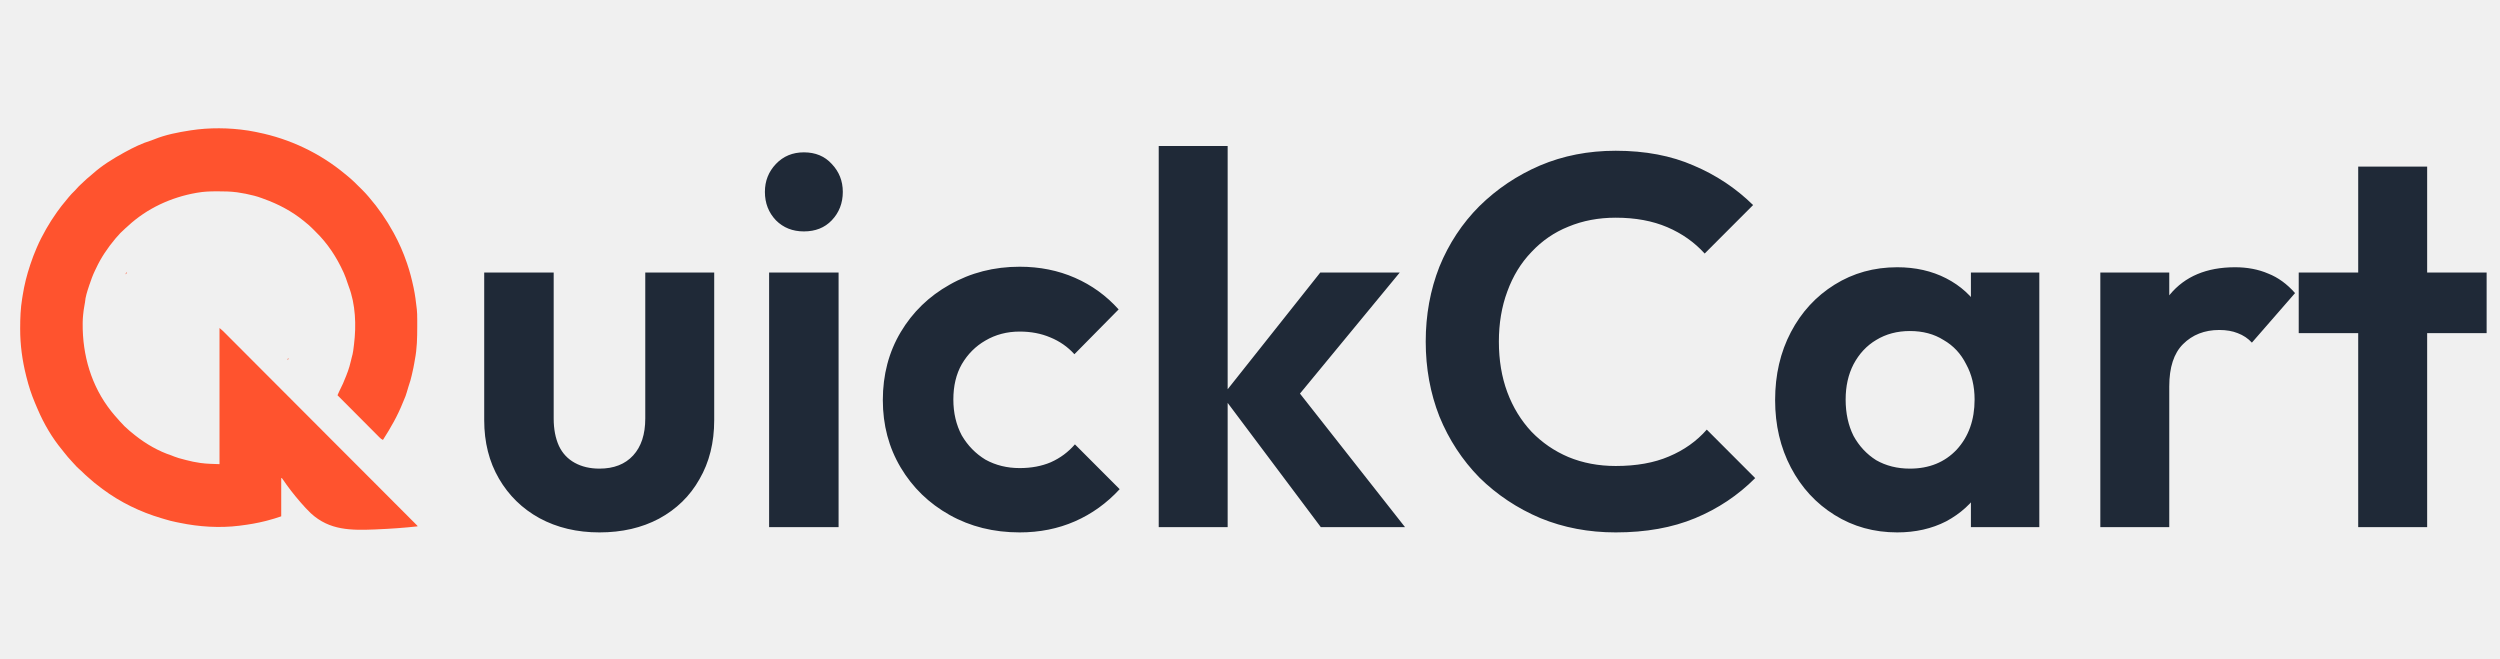
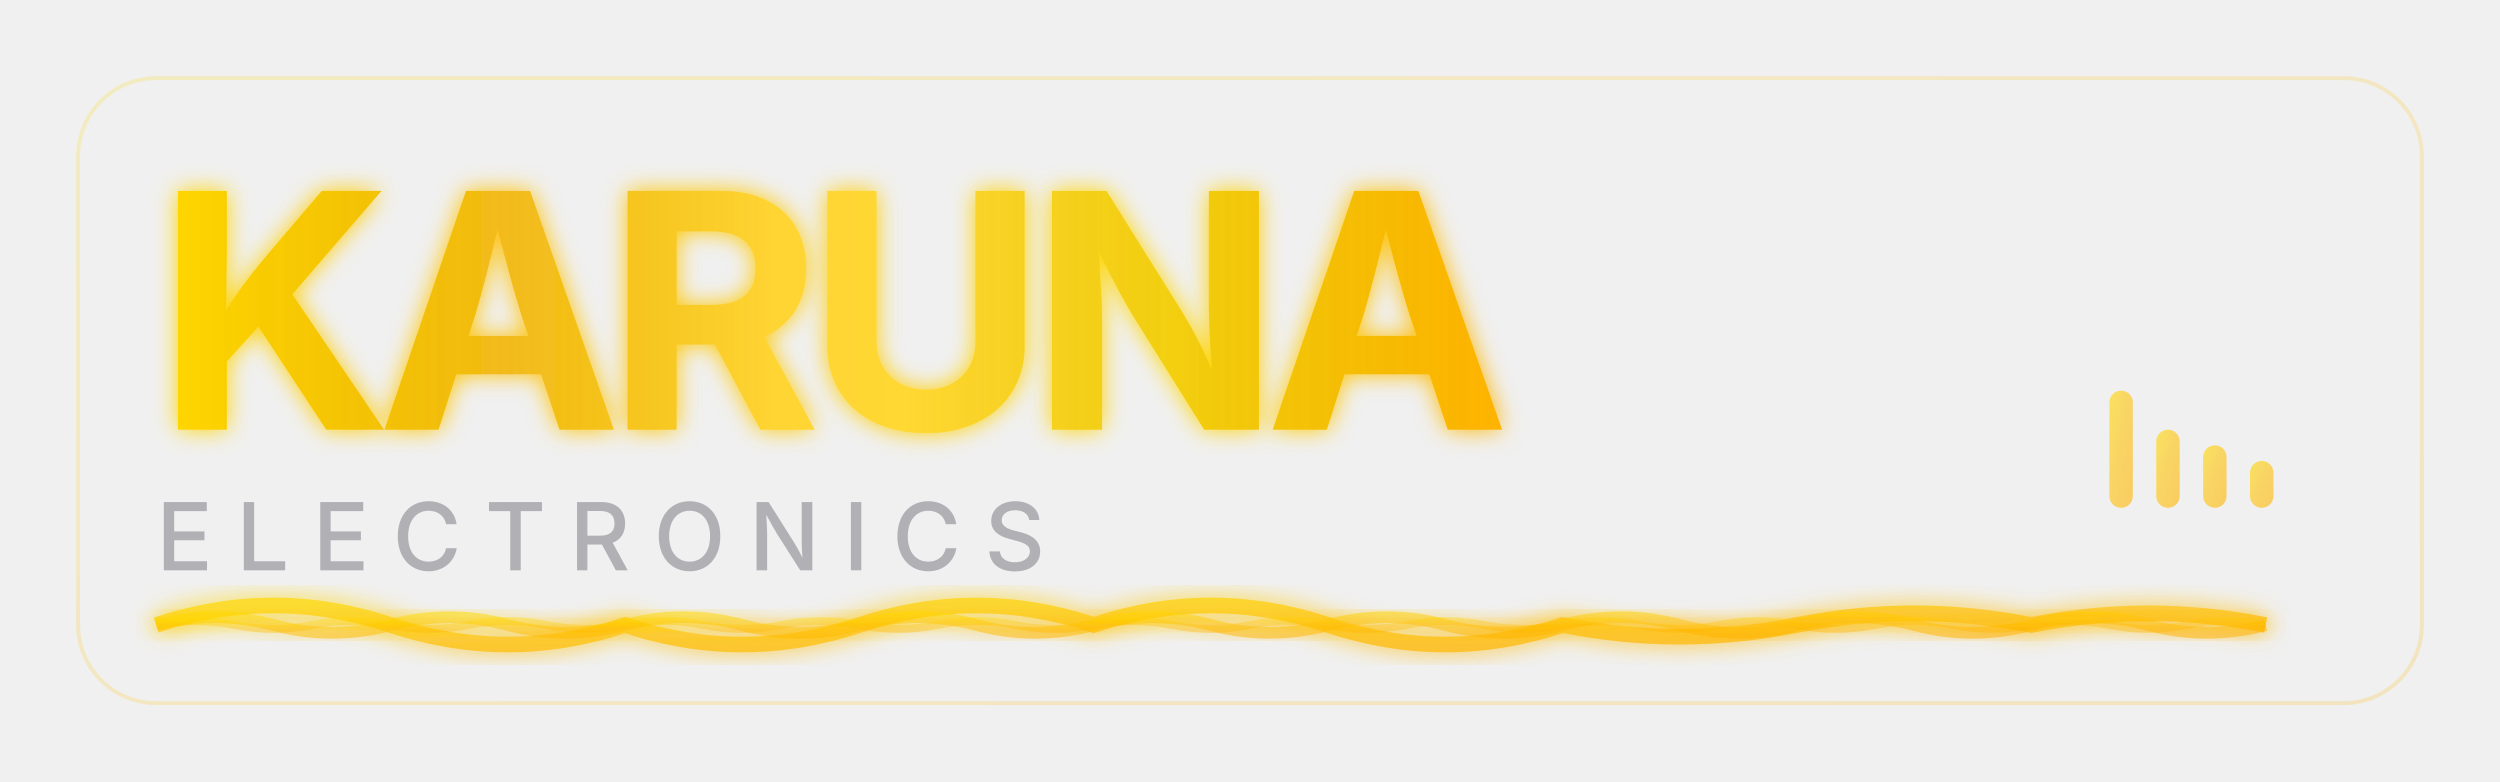
- <svg xmlns="http://www.w3.org/2000/svg" width="129" height="34" viewBox="0 0 129 34" fill="none">
-   <path d="M30.933 27.472C29.774 27.472 28.742 27.227 27.837 26.737C26.95 26.248 26.253 25.568 25.746 24.697C25.239 23.827 24.985 22.821 24.985 21.678V14.062H28.57V21.597C28.57 22.141 28.661 22.612 28.842 23.011C29.023 23.392 29.294 23.682 29.656 23.881C30.019 24.081 30.444 24.181 30.933 24.181C31.675 24.181 32.255 23.954 32.671 23.501C33.087 23.047 33.296 22.413 33.296 21.597V14.062H36.853V21.678C36.853 22.839 36.6 23.854 36.093 24.725C35.604 25.595 34.907 26.275 34.002 26.765C33.115 27.236 32.092 27.472 30.933 27.472ZM39.686 27.2V14.062H43.271V27.2H39.686ZM41.479 11.941C40.9 11.941 40.42 11.75 40.039 11.369C39.659 10.97 39.469 10.481 39.469 9.901C39.469 9.338 39.659 8.858 40.039 8.459C40.42 8.06 40.9 7.861 41.479 7.861C42.076 7.861 42.556 8.06 42.918 8.459C43.298 8.858 43.489 9.338 43.489 9.901C43.489 10.481 43.298 10.97 42.918 11.369C42.556 11.75 42.076 11.941 41.479 11.941ZM52.615 27.472C51.275 27.472 50.071 27.173 49.003 26.574C47.935 25.976 47.093 25.16 46.477 24.126C45.862 23.093 45.554 21.932 45.554 20.645C45.554 19.339 45.862 18.169 46.477 17.136C47.093 16.102 47.935 15.286 49.003 14.688C50.089 14.071 51.293 13.763 52.615 13.763C53.647 13.763 54.597 13.953 55.466 14.334C56.336 14.715 57.087 15.259 57.721 15.966L55.439 18.278C55.095 17.897 54.679 17.607 54.19 17.408C53.719 17.208 53.194 17.109 52.615 17.109C51.963 17.109 51.375 17.263 50.85 17.571C50.343 17.861 49.935 18.269 49.627 18.795C49.338 19.303 49.193 19.91 49.193 20.617C49.193 21.306 49.338 21.923 49.627 22.467C49.935 22.993 50.343 23.41 50.85 23.718C51.375 24.008 51.963 24.153 52.615 24.153C53.212 24.153 53.746 24.054 54.217 23.854C54.706 23.637 55.122 23.328 55.466 22.929L57.775 25.241C57.105 25.967 56.336 26.52 55.466 26.901C54.597 27.281 53.647 27.472 52.615 27.472ZM68.154 27.2L63.076 20.427L68.127 14.062H72.228L66.308 21.243L66.443 19.502L72.499 27.2H68.154ZM59.79 27.2V7.534H63.347V27.2H59.79ZM83.371 27.472C81.977 27.472 80.683 27.227 79.488 26.737C78.293 26.23 77.243 25.532 76.338 24.643C75.45 23.736 74.762 22.685 74.273 21.488C73.803 20.291 73.567 19.003 73.567 17.625C73.567 16.247 73.803 14.96 74.273 13.763C74.762 12.566 75.45 11.524 76.338 10.635C77.243 9.746 78.284 9.048 79.461 8.541C80.656 8.033 81.959 7.779 83.371 7.779C84.892 7.779 86.232 8.033 87.391 8.541C88.549 9.03 89.572 9.71 90.46 10.581L87.961 13.083C87.436 12.503 86.793 12.049 86.033 11.723C85.272 11.397 84.385 11.233 83.371 11.233C82.484 11.233 81.669 11.387 80.927 11.696C80.203 11.986 79.569 12.421 79.026 13.001C78.483 13.563 78.067 14.243 77.777 15.041C77.487 15.821 77.342 16.682 77.342 17.625C77.342 18.586 77.487 19.457 77.777 20.237C78.067 21.016 78.483 21.696 79.026 22.277C79.569 22.839 80.203 23.274 80.927 23.582C81.669 23.89 82.484 24.045 83.371 24.045C84.44 24.045 85.354 23.881 86.114 23.555C86.893 23.229 87.545 22.766 88.07 22.168L90.568 24.67C89.681 25.559 88.649 26.248 87.472 26.737C86.295 27.227 84.928 27.472 83.371 27.472ZM97.897 27.472C96.702 27.472 95.625 27.173 94.665 26.574C93.705 25.976 92.954 25.16 92.411 24.126C91.868 23.093 91.596 21.932 91.596 20.645C91.596 19.339 91.868 18.169 92.411 17.136C92.954 16.102 93.705 15.286 94.665 14.688C95.625 14.089 96.702 13.79 97.897 13.79C98.838 13.79 99.68 13.981 100.422 14.361C101.165 14.742 101.753 15.277 102.188 15.966C102.64 16.637 102.885 17.399 102.921 18.251V22.984C102.885 23.854 102.64 24.625 102.188 25.296C101.753 25.967 101.165 26.502 100.422 26.901C99.68 27.281 98.838 27.472 97.897 27.472ZM98.549 24.181C99.544 24.181 100.35 23.854 100.966 23.201C101.581 22.53 101.889 21.669 101.889 20.617C101.889 19.928 101.744 19.321 101.454 18.795C101.183 18.251 100.794 17.834 100.287 17.544C99.798 17.235 99.219 17.081 98.549 17.081C97.897 17.081 97.317 17.235 96.81 17.544C96.322 17.834 95.932 18.251 95.643 18.795C95.371 19.321 95.235 19.928 95.235 20.617C95.235 21.325 95.371 21.95 95.643 22.494C95.932 23.02 96.322 23.437 96.81 23.745C97.317 24.035 97.897 24.181 98.549 24.181ZM101.699 27.2V23.664L102.269 20.454L101.699 17.299V14.062H105.229V27.2H101.699ZM108.377 27.2V14.062H111.934V27.2H108.377ZM111.934 19.937L110.549 19.013C110.712 17.399 111.183 16.129 111.962 15.205C112.74 14.262 113.863 13.79 115.329 13.79C115.963 13.79 116.533 13.899 117.04 14.117C117.547 14.316 118.009 14.652 118.425 15.123L116.198 17.68C115.999 17.462 115.755 17.299 115.465 17.19C115.194 17.081 114.877 17.027 114.515 17.027C113.754 17.027 113.129 17.272 112.641 17.761C112.17 18.233 111.934 18.958 111.934 19.937ZM121.683 27.2V8.595H125.241V27.2H121.683ZM118.614 17.19V14.062H128.31V17.19H118.614Z" fill="#1F2937" />
-   <mask id="mask0_3277_1003" style="mask-type:luminance" maskUnits="userSpaceOnUse" x="0" y="5" width="23" height="24">
-     <path d="M22.632 5.667H0V28.334H22.632V5.667Z" fill="white" />
-   </mask>
-   <g mask="url(#mask0_3277_1003)">
-     <path d="M12.769 6.732C12.791 6.735 12.814 6.739 12.837 6.742C12.953 6.76 13.067 6.781 13.181 6.805C13.225 6.815 13.269 6.824 13.313 6.833C14.947 7.163 16.503 7.897 17.787 8.964C17.819 8.991 17.852 9.018 17.886 9.044C18.155 9.259 18.399 9.504 18.643 9.748C18.662 9.766 18.68 9.785 18.7 9.805C18.807 9.912 18.909 10.021 19.007 10.137C19.022 10.154 19.022 10.154 19.037 10.172C19.521 10.733 19.942 11.339 20.297 11.99C20.309 12.011 20.32 12.031 20.332 12.053C20.591 12.53 20.811 13.027 20.986 13.542C20.993 13.563 21.001 13.585 21.009 13.607C21.142 13.996 21.244 14.389 21.33 14.791C21.334 14.812 21.339 14.832 21.343 14.853C21.418 15.202 21.462 15.557 21.502 15.912C21.504 15.927 21.506 15.943 21.508 15.959C21.526 16.117 21.527 16.274 21.528 16.434C21.528 16.463 21.528 16.493 21.529 16.523C21.529 16.617 21.529 16.712 21.529 16.806C21.529 16.822 21.529 16.838 21.529 16.855C21.53 17.424 21.519 17.984 21.41 18.545C21.397 18.615 21.385 18.684 21.374 18.754C21.349 18.909 21.314 19.061 21.28 19.213C21.268 19.263 21.257 19.312 21.246 19.362C21.205 19.545 21.156 19.721 21.093 19.898C21.079 19.945 21.064 19.991 21.05 20.037C21.043 20.06 21.036 20.084 21.029 20.108C21.014 20.155 21 20.204 20.986 20.252C20.95 20.373 20.912 20.489 20.858 20.603C20.836 20.652 20.816 20.701 20.796 20.751C20.523 21.442 20.16 22.077 19.76 22.7C19.684 22.667 19.636 22.624 19.578 22.566C19.558 22.547 19.539 22.527 19.52 22.508C19.499 22.487 19.478 22.465 19.457 22.444C19.434 22.422 19.412 22.399 19.39 22.377C19.329 22.317 19.269 22.256 19.209 22.195C19.146 22.132 19.083 22.069 19.02 22.006C18.9 21.886 18.781 21.766 18.662 21.646C18.526 21.509 18.39 21.373 18.254 21.236C17.974 20.956 17.695 20.675 17.415 20.394C17.443 20.323 17.473 20.255 17.508 20.187C17.643 19.924 17.763 19.659 17.867 19.381C17.872 19.367 17.877 19.353 17.883 19.339C17.893 19.311 17.904 19.283 17.914 19.255C17.927 19.222 17.939 19.189 17.952 19.156C18.012 18.996 18.055 18.833 18.095 18.666C18.102 18.64 18.108 18.614 18.115 18.587C18.127 18.536 18.14 18.485 18.152 18.434C18.164 18.384 18.177 18.334 18.191 18.285C18.222 18.16 18.234 18.032 18.25 17.905C18.255 17.86 18.261 17.815 18.267 17.77C18.388 16.792 18.35 15.698 17.991 14.769C17.968 14.709 17.948 14.648 17.928 14.587C17.872 14.414 17.813 14.246 17.738 14.08C17.73 14.064 17.723 14.048 17.716 14.032C17.369 13.269 16.899 12.554 16.297 11.968C16.244 11.916 16.192 11.863 16.14 11.81C16.013 11.68 15.88 11.564 15.737 11.451C15.715 11.433 15.694 11.416 15.671 11.397C15.06 10.899 14.363 10.532 13.624 10.266C13.584 10.252 13.544 10.237 13.504 10.222C13.382 10.176 13.26 10.137 13.134 10.104C13.117 10.1 13.1 10.095 13.082 10.091C12.812 10.022 12.543 9.966 12.267 9.928C12.249 9.925 12.23 9.923 12.211 9.92C11.89 9.878 11.569 9.873 11.245 9.873C11.223 9.873 11.2 9.873 11.177 9.873C10.843 9.873 10.517 9.883 10.187 9.943C10.169 9.946 10.151 9.949 10.132 9.952C8.828 10.18 7.579 10.755 6.604 11.661C6.56 11.703 6.514 11.743 6.467 11.783C6.289 11.938 6.122 12.11 5.971 12.292C5.961 12.303 5.952 12.315 5.942 12.327C5.555 12.79 5.212 13.295 4.958 13.844C4.938 13.888 4.916 13.932 4.894 13.976C4.78 14.213 4.693 14.459 4.609 14.709C4.604 14.726 4.598 14.742 4.593 14.758C4.5 15.034 4.407 15.319 4.384 15.61C4.379 15.658 4.369 15.704 4.359 15.752C4.327 15.904 4.31 16.059 4.293 16.214C4.291 16.23 4.29 16.246 4.288 16.262C4.275 16.386 4.268 16.508 4.267 16.632C4.266 16.651 4.266 16.669 4.266 16.689C4.251 18.324 4.709 19.918 5.734 21.213C5.752 21.235 5.769 21.257 5.787 21.279C5.88 21.395 5.977 21.506 6.076 21.615C6.116 21.66 6.155 21.705 6.194 21.75C6.343 21.921 6.507 22.08 6.681 22.226C6.699 22.241 6.716 22.255 6.734 22.27C6.795 22.321 6.856 22.37 6.918 22.42C6.938 22.436 6.959 22.453 6.98 22.47C7.535 22.91 8.18 23.282 8.853 23.503C8.9 23.52 8.945 23.539 8.99 23.558C9.141 23.62 9.298 23.659 9.456 23.7C9.509 23.714 9.562 23.728 9.615 23.742C9.847 23.804 10.079 23.851 10.316 23.885C10.331 23.887 10.345 23.889 10.36 23.891C10.682 23.937 11 23.938 11.327 23.95C11.327 21.631 11.327 19.313 11.327 16.925C11.497 17.07 11.497 17.07 11.561 17.135C11.576 17.149 11.591 17.164 11.606 17.179C11.63 17.203 11.63 17.203 11.654 17.227C11.671 17.244 11.688 17.262 11.706 17.279C11.763 17.337 11.821 17.395 11.878 17.452C11.92 17.494 11.962 17.536 12.003 17.577C12.094 17.668 12.184 17.759 12.275 17.849C12.409 17.984 12.544 18.119 12.679 18.254C12.919 18.495 13.16 18.736 13.4 18.977C13.611 19.187 13.821 19.398 14.031 19.609C14.052 19.63 14.052 19.63 14.073 19.651C14.13 19.708 14.187 19.764 14.243 19.821C14.774 20.353 15.305 20.885 15.836 21.417C16.308 21.89 16.78 22.363 17.252 22.836C17.783 23.367 18.313 23.898 18.843 24.429C18.899 24.485 18.956 24.542 19.012 24.599C19.026 24.613 19.04 24.627 19.055 24.641C19.265 24.852 19.475 25.062 19.686 25.273C19.924 25.512 20.163 25.752 20.402 25.991C20.536 26.125 20.67 26.259 20.804 26.393C20.893 26.483 20.982 26.572 21.072 26.662C21.122 26.713 21.173 26.764 21.224 26.815C21.279 26.869 21.334 26.924 21.389 26.979C21.404 26.995 21.421 27.011 21.437 27.028C21.452 27.042 21.466 27.057 21.481 27.072C21.5 27.09 21.5 27.09 21.519 27.11C21.545 27.139 21.545 27.139 21.545 27.16C20.845 27.237 20.145 27.287 19.441 27.315C19.415 27.316 19.39 27.317 19.363 27.319C18.113 27.369 17.003 27.372 16.042 26.487C15.854 26.309 15.681 26.119 15.511 25.923C15.492 25.901 15.492 25.901 15.473 25.878C15.154 25.51 14.858 25.127 14.585 24.724C14.557 24.68 14.557 24.68 14.511 24.661C14.511 25.315 14.511 25.969 14.511 26.643C14.271 26.724 14.036 26.8 13.792 26.861C13.763 26.869 13.734 26.876 13.705 26.884C13.281 26.991 12.858 27.064 12.424 27.117C12.398 27.121 12.372 27.124 12.345 27.128C11.34 27.253 10.271 27.185 9.281 26.979C9.223 26.967 9.164 26.956 9.106 26.944C8.899 26.904 8.699 26.852 8.498 26.789C8.438 26.77 8.379 26.753 8.319 26.736C7.247 26.42 6.201 25.914 5.304 25.243C5.276 25.221 5.247 25.2 5.218 25.179C4.983 25.005 4.757 24.823 4.542 24.625C4.494 24.581 4.446 24.539 4.397 24.496C4.323 24.432 4.254 24.364 4.186 24.294C4.144 24.253 4.102 24.216 4.058 24.179C3.975 24.107 3.904 24.029 3.832 23.947C3.792 23.902 3.752 23.858 3.711 23.815C3.572 23.668 3.442 23.518 3.319 23.358C3.281 23.307 3.241 23.258 3.201 23.209C2.691 22.595 2.262 21.862 1.949 21.127C1.94 21.106 1.93 21.084 1.921 21.063C1.891 20.991 1.86 20.92 1.83 20.848C1.82 20.824 1.81 20.8 1.799 20.775C1.618 20.346 1.48 19.919 1.368 19.468C1.362 19.446 1.357 19.424 1.351 19.402C1.15 18.603 1.04 17.803 1.041 16.979C1.041 16.959 1.041 16.938 1.041 16.918C1.042 16.412 1.06 15.908 1.143 15.408C1.154 15.346 1.163 15.284 1.173 15.223C1.257 14.693 1.386 14.184 1.556 13.676C1.562 13.659 1.567 13.643 1.573 13.625C1.666 13.348 1.766 13.076 1.884 12.809C1.892 12.79 1.9 12.771 1.909 12.751C2.041 12.444 2.192 12.151 2.357 11.861C2.369 11.841 2.38 11.821 2.391 11.8C2.553 11.517 2.727 11.243 2.917 10.977C2.935 10.951 2.935 10.951 2.954 10.924C3.096 10.727 3.241 10.534 3.401 10.35C3.451 10.292 3.498 10.232 3.546 10.172C3.641 10.054 3.746 9.949 3.854 9.844C3.931 9.768 4.002 9.691 4.071 9.609C4.106 9.57 4.143 9.536 4.183 9.502C4.243 9.451 4.299 9.399 4.354 9.342C4.438 9.257 4.529 9.182 4.622 9.107C4.674 9.064 4.725 9.02 4.775 8.975C5.259 8.54 5.833 8.186 6.401 7.874C6.422 7.863 6.443 7.852 6.464 7.84C6.888 7.609 7.33 7.391 7.794 7.251C7.853 7.231 7.909 7.21 7.966 7.186C8.547 6.95 9.182 6.828 9.8 6.732C9.823 6.729 9.823 6.729 9.845 6.725C10.797 6.578 11.817 6.588 12.769 6.732Z" fill="#FF532E" />
-     <path d="M14.864 18.476C14.872 18.491 14.88 18.507 14.888 18.523C14.869 18.542 14.849 18.562 14.829 18.582C14.841 18.547 14.852 18.512 14.864 18.476Z" fill="#FF532E" />
-     <path d="M6.531 14.038C6.542 14.074 6.542 14.074 6.528 14.104C6.507 14.133 6.507 14.133 6.472 14.156C6.487 14.114 6.507 14.076 6.531 14.038Z" fill="#FF532E" />
+ <svg xmlns="http://www.w3.org/2000/svg" width="320" height="100" viewBox="0 0 320 100" fill="none">
+   <defs>
+     <linearGradient id="goldGradient" x1="0%" y1="0%" x2="100%" y2="100%">
+       <stop offset="0%" style="stop-color:#FFD700;stop-opacity:1" />
+       <stop offset="50%" style="stop-color:#FFC107;stop-opacity:1" />
+       <stop offset="100%" style="stop-color:#FFB300;stop-opacity:1" />
+     </linearGradient>
+     <linearGradient id="textGradient" x1="0%" y1="0%" x2="100%" y2="0%">
+       <stop offset="0%" style="stop-color:#FFD700;stop-opacity:1" />
+       <stop offset="25%" style="stop-color:#FFC107;stop-opacity:1" />
+       <stop offset="75%" style="stop-color:#FFD700;stop-opacity:1" />
+       <stop offset="100%" style="stop-color:#FFB300;stop-opacity:1" />
+     </linearGradient>
+     <linearGradient id="shimmer" x1="0%" y1="0%" x2="100%" y2="0%">
+       <stop offset="0%" style="stop-color:transparent;stop-opacity:0" />
+       <stop offset="45%" style="stop-color:#FFFFFF;stop-opacity:0.2" />
+       <stop offset="55%" style="stop-color:#FFFFFF;stop-opacity:0.2" />
+       <stop offset="100%" style="stop-color:transparent;stop-opacity:0" />
+       <animateTransform attributeName="gradientTransform" type="translate" values="-150 0;400 0;-150 0" dur="6s" repeatCount="indefinite" />
+     </linearGradient>
+     <filter id="textGlow" x="-50%" y="-50%" width="200%" height="200%">
+       <feGaussianBlur stdDeviation="1.5" result="coloredBlur" />
+       <feMerge>
+         <feMergeNode in="coloredBlur" />
+         <feMergeNode in="SourceGraphic" />
+       </feMerge>
+     </filter>
+     <filter id="waveGlow" x="-50%" y="-50%" width="200%" height="200%">
+       <feGaussianBlur stdDeviation="1.5" result="coloredBlur" />
+       <feMerge>
+         <feMergeNode in="coloredBlur" />
+         <feMergeNode in="SourceGraphic" />
+       </feMerge>
+     </filter>
+     <filter id="subtleShadow" x="-50%" y="-50%" width="200%" height="200%">
+       <feDropShadow dx="0" dy="3" stdDeviation="6" flood-color="#FFD700" flood-opacity="0.4" />
+     </filter>
+   </defs>
+   <g transform="translate(20, 30)">
+     <text x="0" y="25" font-family="Inter, -apple-system, BlinkMacSystemFont, system-ui, sans-serif" font-size="42" font-weight="700" fill="url(#textGradient)" letter-spacing="-2px" filter="url(#textGlow)">KARUNA</text>
+     <text x="0" y="25" font-family="Inter, -apple-system, BlinkMacSystemFont, system-ui, sans-serif" font-size="42" font-weight="700" fill="url(#shimmer)" letter-spacing="-2px">KARUNA</text>
+     <text x="0" y="43" font-family="Inter, -apple-system, BlinkMacSystemFont, system-ui, sans-serif" font-size="12" font-weight="500" fill="#A1A1A6" letter-spacing="3px" text-transform="uppercase" opacity="0.8">ELECTRONICS</text>
  </g>
+   <g transform="translate(20, 75)">
+     <path d="M0 5               Q15 0, 30 5               T60 5               Q75 10, 90 5               T120 5              Q135 0, 150 5              T180 5              Q195 8, 210 5              T240 5              Q255 2, 270 5" stroke="url(#goldGradient)" stroke-width="2" fill="none" opacity="0.8" filter="url(#waveGlow)">
+       <animate attributeName="d" values="M0 5 Q15 0, 30 5 T60 5 Q75 10, 90 5 T120 5 Q135 0, 150 5 T180 5 Q195 8, 210 5 T240 5 Q255 2, 270 5;                        M0 5 Q15 8, 30 2 T60 8 Q75 0, 90 8 T120 2 Q135 10, 150 2 T180 8 Q195 0, 210 8 T240 2 Q255 6, 270 5;                        M0 5 Q15 2, 30 8 T60 2 Q75 6, 90 2 T120 8 Q135 4, 150 8 T180 2 Q195 10, 210 2 T240 8 Q255 0, 270 5;                        M0 5 Q15 0, 30 5 T60 5 Q75 10, 90 5 T120 5 Q135 0, 150 5 T180 5 Q195 8, 210 5 T240 5 Q255 2, 270 5" dur="6s" repeatCount="indefinite" />
+     </path>
+     <path d="M0 5               Q7.5 3, 15 5               Q22.5 7, 30 5              Q37.5 3, 45 5              Q52.5 7, 60 5              Q67.5 3, 75 5              Q82.5 7, 90 5              Q97.5 3, 105 5              Q112.5 7, 120 5              Q127.5 3, 135 5              Q142.5 7, 150 5              Q157.5 3, 165 5              Q172.5 7, 180 5              Q187.5 3, 195 5              Q202.5 7, 210 5              Q217.5 3, 225 5              Q232.5 7, 240 5              Q247.5 3, 255 5              Q262.5 7, 270 5" stroke="url(#goldGradient)" stroke-width="1.5" fill="none" opacity="0.6" filter="url(#waveGlow)">
+       <animate attributeName="d" values="M0 5 Q7.5 3, 15 5 Q22.5 7, 30 5 Q37.5 3, 45 5 Q52.5 7, 60 5 Q67.5 3, 75 5 Q82.5 7, 90 5 Q97.5 3, 105 5 Q112.5 7, 120 5 Q127.5 3, 135 5 Q142.5 7, 150 5 Q157.5 3, 165 5 Q172.5 7, 180 5 Q187.5 3, 195 5 Q202.5 7, 210 5 Q217.5 3, 225 5 Q232.5 7, 240 5 Q247.5 3, 255 5 Q262.5 7, 270 5;                        M0 5 Q7.5 7, 15 5 Q22.5 3, 30 5 Q37.5 7, 45 5 Q52.5 3, 60 5 Q67.5 7, 75 5 Q82.5 3, 90 5 Q97.5 7, 105 5 Q112.5 3, 120 5 Q127.5 7, 135 5 Q142.5 3, 150 5 Q157.5 7, 165 5 Q172.5 3, 180 5 Q187.5 7, 195 5 Q202.5 3, 210 5 Q217.5 7, 225 5 Q232.5 3, 240 5 Q247.5 7, 255 5 Q262.5 3, 270 5;                        M0 5 Q7.5 3, 15 5 Q22.5 7, 30 5 Q37.5 3, 45 5 Q52.5 7, 60 5 Q67.5 3, 75 5 Q82.5 7, 90 5 Q97.5 3, 105 5 Q112.5 7, 120 5 Q127.5 3, 135 5 Q142.5 7, 150 5 Q157.5 3, 165 5 Q172.5 7, 180 5 Q187.5 3, 195 5 Q202.5 7, 210 5 Q217.5 3, 225 5 Q232.5 7, 240 5 Q247.5 3, 255 5 Q262.5 7, 270 5" dur="3s" repeatCount="indefinite" />
+     </path>
+     <path d="M0 5               Q5 4, 10 5               Q15 6, 20 5              Q25 4, 30 5              Q35 6, 40 5              Q45 4, 50 5              Q55 6, 60 5              Q65 4, 70 5              Q75 6, 80 5              Q85 4, 90 5              Q95 6, 100 5              Q105 4, 110 5              Q115 6, 120 5              Q125 4, 130 5              Q135 6, 140 5              Q145 4, 150 5              Q155 6, 160 5              Q165 4, 170 5              Q175 6, 180 5              Q185 4, 190 5              Q195 6, 200 5              Q205 4, 210 5              Q215 6, 220 5              Q225 4, 230 5              Q235 6, 240 5              Q245 4, 250 5              Q255 6, 260 5              Q265 4, 270 5" stroke="url(#goldGradient)" stroke-width="1" fill="none" opacity="0.4" filter="url(#waveGlow)">
+       <animate attributeName="d" values="M0 5 Q5 4, 10 5 Q15 6, 20 5 Q25 4, 30 5 Q35 6, 40 5 Q45 4, 50 5 Q55 6, 60 5 Q65 4, 70 5 Q75 6, 80 5 Q85 4, 90 5 Q95 6, 100 5 Q105 4, 110 5 Q115 6, 120 5 Q125 4, 130 5 Q135 6, 140 5 Q145 4, 150 5 Q155 6, 160 5 Q165 4, 170 5 Q175 6, 180 5 Q185 4, 190 5 Q195 6, 200 5 Q205 4, 210 5 Q215 6, 220 5 Q225 4, 230 5 Q235 6, 240 5 Q245 4, 250 5 Q255 6, 260 5 Q265 4, 270 5;                        M0 5 Q5 6, 10 5 Q15 4, 20 5 Q25 6, 30 5 Q35 4, 40 5 Q45 6, 50 5 Q55 4, 60 5 Q65 6, 70 5 Q75 4, 80 5 Q85 6, 90 5 Q95 4, 100 5 Q105 6, 110 5 Q115 4, 120 5 Q125 6, 130 5 Q135 4, 140 5 Q145 6, 150 5 Q155 4, 160 5 Q165 6, 170 5 Q175 4, 180 5 Q185 6, 190 5 Q195 4, 200 5 Q205 6, 210 5 Q215 4, 220 5 Q225 6, 230 5 Q235 4, 240 5 Q245 6, 250 5 Q255 4, 260 5 Q265 6, 270 5;                        M0 5 Q5 4, 10 5 Q15 6, 20 5 Q25 4, 30 5 Q35 6, 40 5 Q45 4, 50 5 Q55 6, 60 5 Q65 4, 70 5 Q75 6, 80 5 Q85 4, 90 5 Q95 6, 100 5 Q105 4, 110 5 Q115 6, 120 5 Q125 4, 130 5 Q135 6, 140 5 Q145 4, 150 5 Q155 6, 160 5 Q165 4, 170 5 Q175 6, 180 5 Q185 4, 190 5 Q195 6, 200 5 Q205 4, 210 5 Q215 6, 220 5 Q225 4, 230 5 Q235 6, 240 5 Q245 4, 250 5 Q255 6, 260 5 Q265 4, 270 5" dur="1.5s" repeatCount="indefinite" />
+     </path>
+     <path d="M0 5 L270 5" stroke="url(#goldGradient)" stroke-width="0.5" stroke-dasharray="2,3" opacity="0.3">
+       <animate attributeName="stroke-dasharray" values="2,3;4,2;2,3" dur="4s" repeatCount="indefinite" />
+     </path>
+   </g>
+   <g transform="translate(270, 15)" opacity="0.6">
+     <rect x="0" y="35" width="3" height="15" fill="url(#goldGradient)" rx="1.5">
+       <animate attributeName="height" values="15;25;15" dur="6s" repeatCount="indefinite" />
+     </rect>
+     <rect x="6" y="40" width="3" height="10" fill="url(#goldGradient)" rx="1.5">
+       <animate attributeName="height" values="10;18;10" dur="3s" repeatCount="indefinite" />
+     </rect>
+     <rect x="12" y="42" width="3" height="8" fill="url(#goldGradient)" rx="1.5">
+       <animate attributeName="height" values="8;14;8" dur="1.5s" repeatCount="indefinite" />
+     </rect>
+     <rect x="18" y="44" width="3" height="6" fill="url(#goldGradient)" rx="1.5">
+       <animate attributeName="height" values="6;10;6" dur="0.75s" repeatCount="indefinite" />
+     </rect>
+   </g>
+   <rect x="10" y="10" width="300" height="80" fill="none" stroke="url(#goldGradient)" stroke-width="0.5" opacity="0.2" rx="10" />
</svg>
